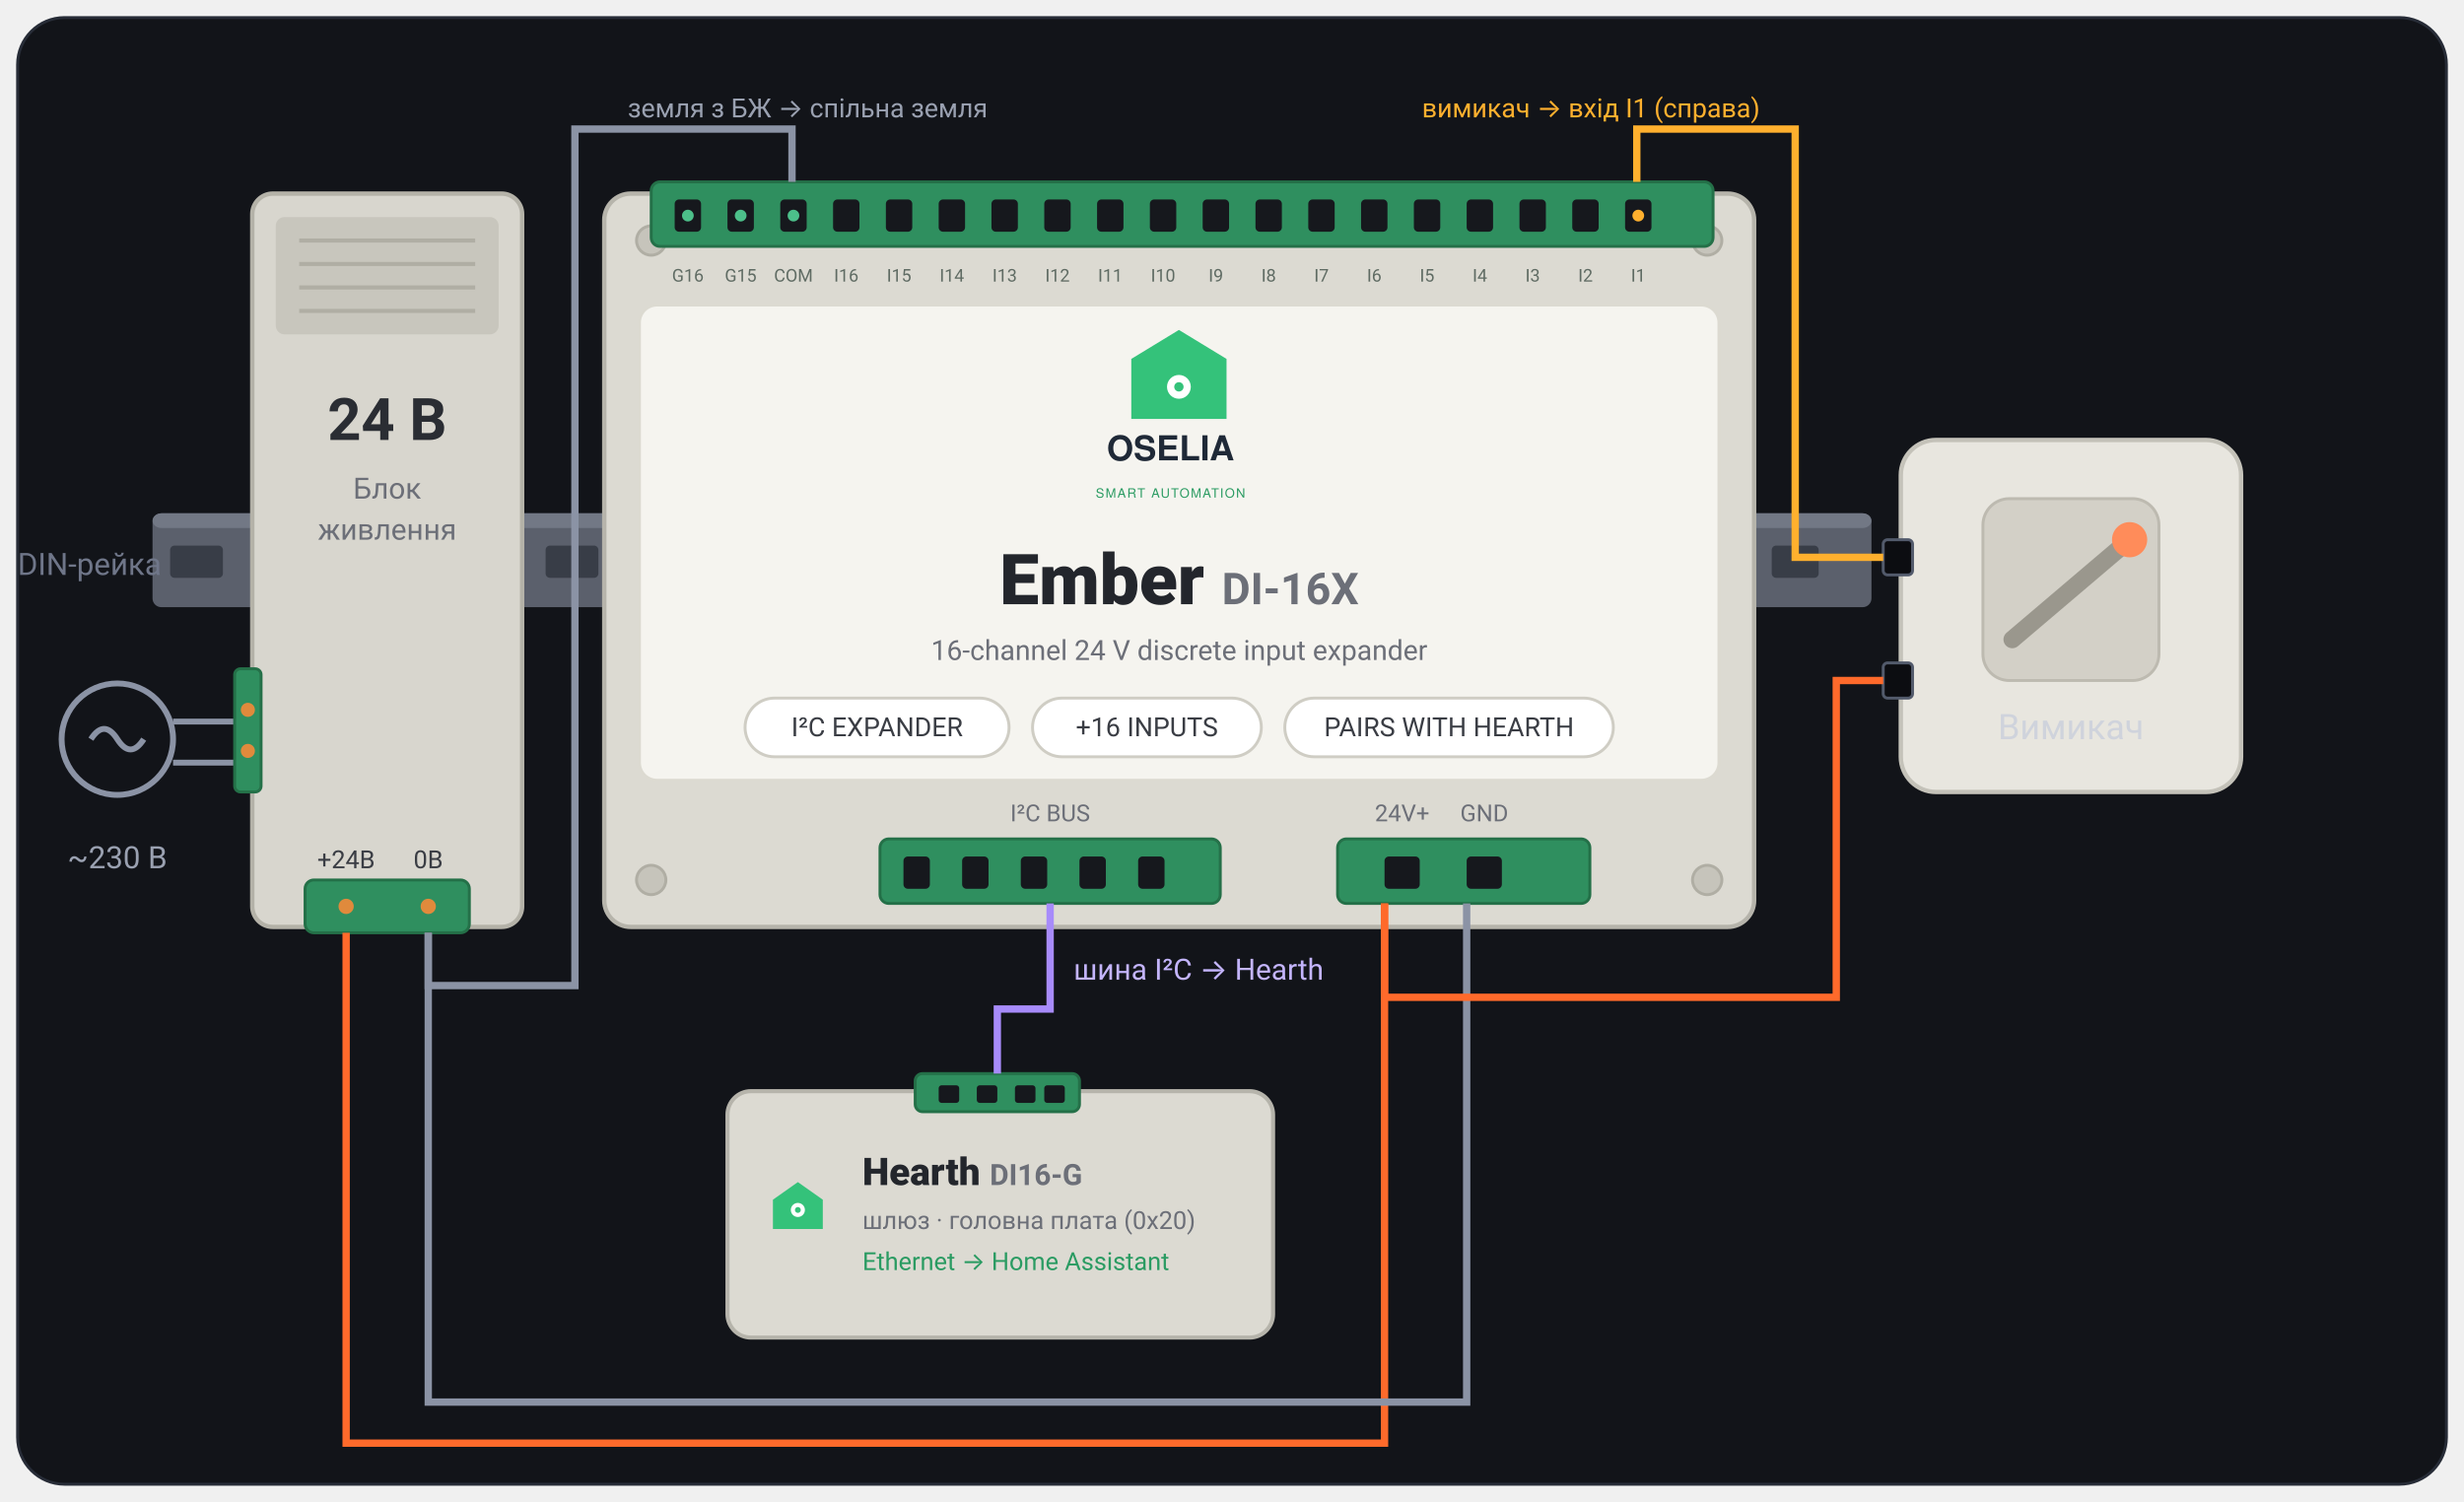
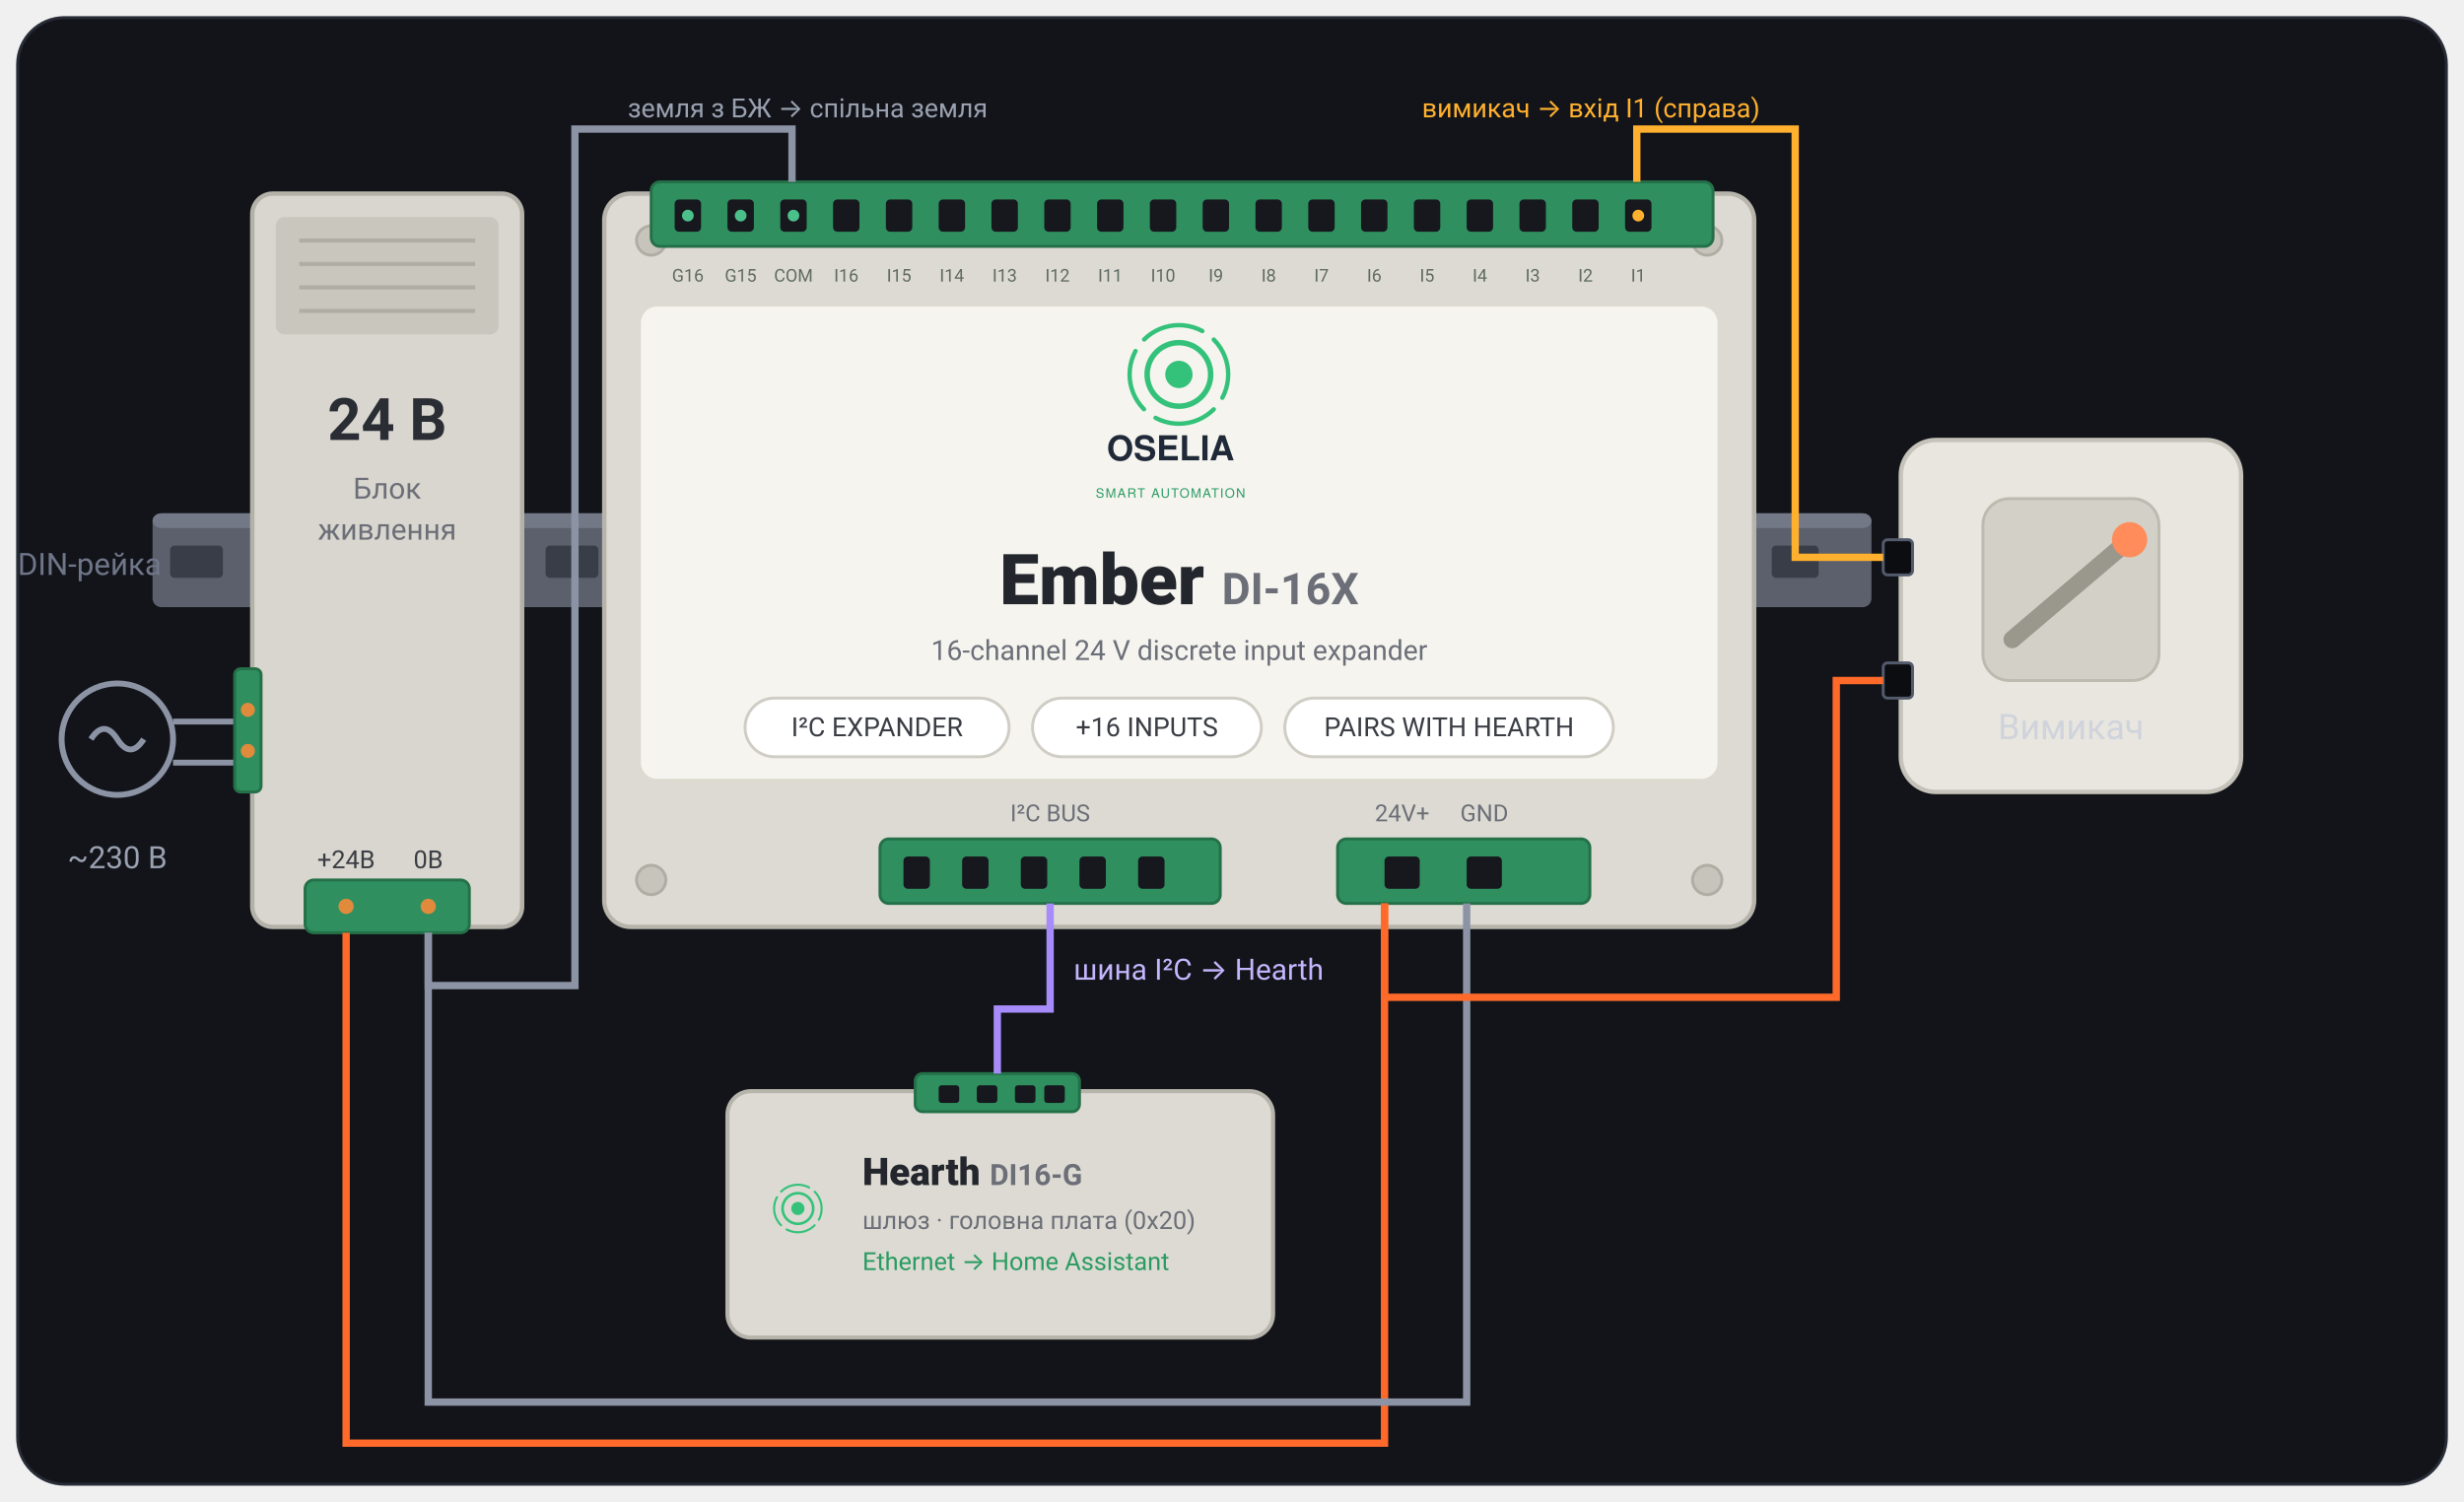
<svg xmlns="http://www.w3.org/2000/svg" viewBox="0 0 840 512" role="img" aria-label="Блок живлення 24 В, розширювач входів OSELIA Ember DI-16X і вимикач на DIN-рейці; шина I²C з'єднана зі шлюзом Hearth" font-family="ui-sans-serif, system-ui, -apple-system, Segoe UI, Roboto, sans-serif">
  <rect x="6" y="6" width="828" height="500" rx="16" fill="#121419" stroke="#262b36" />
  <g>
    <rect x="52" y="175" width="586" height="32" rx="3" fill="#5b606c" />
    <rect x="52" y="175" width="586" height="5" rx="3" fill="#727885" />
    <g fill="#383d47">
      <rect x="58" y="186" width="18" height="11" rx="1.5" />
      <rect x="186" y="186" width="18" height="11" rx="1.5" />
      <rect x="604" y="186" width="16" height="11" rx="1.5" />
    </g>
    <text x="6" y="196" font-size="10.5" fill="#6f7689">DIN-рейка</text>
  </g>
  <g>
    <circle cx="40" cy="252" r="19" fill="none" stroke="#8b93a5" stroke-width="2" />
    <path d="M31 252 q4.5 -7 9 0 t9 0" fill="none" stroke="#8b93a5" stroke-width="2" />
    <text x="40" y="296" font-size="10.5" fill="#9aa1b1" text-anchor="middle">~230 В</text>
    <path d="M59 246 H82" stroke="#8b93a5" stroke-width="2" />
    <path d="M59 260 H82" stroke="#8b93a5" stroke-width="2" />
  </g>
  <g>
    <rect x="86" y="66" width="92" height="250" rx="7" fill="#d8d6ce" stroke="#b4b2a8" stroke-width="1.5" />
    <rect x="94" y="74" width="76" height="40" rx="3" fill="#c8c6bd" />
    <g stroke="#b0aea4" stroke-width="1.4">
      <path d="M102 82 H162" />
      <path d="M102 90 H162" />
      <path d="M102 98 H162" />
      <path d="M102 106 H162" />
    </g>
    <text x="132" y="150" font-size="20" font-weight="700" fill="#2a2d33" text-anchor="middle">24 В</text>
    <text x="132" y="170" font-size="10" fill="#6c6f78" text-anchor="middle">Блок</text>
    <text x="132" y="184" font-size="10" fill="#6c6f78" text-anchor="middle">живлення</text>
    <rect x="80" y="228" width="9" height="42" rx="2" fill="#2f8f5f" stroke="#247048" />
    <circle cx="84.5" cy="242" r="2.4" fill="#e08a3c" />
    <circle cx="84.5" cy="256" r="2.4" fill="#e08a3c" />
    <rect x="104" y="300" width="56" height="18" rx="3" fill="#2f8f5f" stroke="#247048" />
    <circle cx="118" cy="309" r="2.6" fill="#e08a3c" />
    <circle cx="146" cy="309" r="2.6" fill="#e08a3c" />
    <text x="118" y="296" font-size="8.5" fill="#3a3d44" text-anchor="middle">+24В</text>
    <text x="146" y="296" font-size="8.5" fill="#3a3d44" text-anchor="middle">0В</text>
  </g>
  <g>
    <rect x="206" y="66" width="392" height="250" rx="9" fill="#dcdad2" stroke="#b6b4ab" stroke-width="1.5" />
    <g fill="#c6c4bb" stroke="#b0aea4">
      <circle cx="222" cy="82" r="5" />
      <circle cx="582" cy="82" r="5" />
      <circle cx="222" cy="300" r="5" />
      <circle cx="582" cy="300" r="5" />
    </g>
    <rect x="222" y="62" width="362" height="22" rx="3" fill="#2f8f5f" stroke="#247048" />
    <g fill="#16181d">
      <rect x="230" y="68" width="9" height="11" rx="1.5" />
      <rect x="248" y="68" width="9" height="11" rx="1.5" />
      <rect x="266" y="68" width="9" height="11" rx="1.5" />
      <rect x="284" y="68" width="9" height="11" rx="1.5" />
      <rect x="302" y="68" width="9" height="11" rx="1.5" />
      <rect x="320" y="68" width="9" height="11" rx="1.5" />
      <rect x="338" y="68" width="9" height="11" rx="1.5" />
      <rect x="356" y="68" width="9" height="11" rx="1.5" />
      <rect x="374" y="68" width="9" height="11" rx="1.5" />
      <rect x="392" y="68" width="9" height="11" rx="1.5" />
      <rect x="410" y="68" width="9" height="11" rx="1.5" />
      <rect x="428" y="68" width="9" height="11" rx="1.5" />
      <rect x="446" y="68" width="9" height="11" rx="1.5" />
      <rect x="464" y="68" width="9" height="11" rx="1.5" />
      <rect x="482" y="68" width="9" height="11" rx="1.5" />
      <rect x="500" y="68" width="9" height="11" rx="1.5" />
      <rect x="518" y="68" width="9" height="11" rx="1.5" />
      <rect x="536" y="68" width="9" height="11" rx="1.5" />
      <rect x="554" y="68" width="9" height="11" rx="1.5" />
    </g>
    <g fill="#4cc08a">
      <circle cx="234.5" cy="73.5" r="2" />
      <circle cx="252.5" cy="73.5" r="2" />
      <circle cx="270.5" cy="73.5" r="2" />
    </g>
    <circle cx="558.5" cy="73.5" r="2" fill="#ffb02e" />
    <g font-size="6" fill="#5f6b63" text-anchor="middle">
      <text x="234.5" y="96">G16</text>
      <text x="252.5" y="96">G15</text>
      <text x="270.5" y="96">COM</text>
      <text x="288.5" y="96">I16</text>
      <text x="306.5" y="96">I15</text>
      <text x="324.5" y="96">I14</text>
      <text x="342.5" y="96">I13</text>
      <text x="360.5" y="96">I12</text>
      <text x="378.5" y="96">I11</text>
      <text x="396.5" y="96">I10</text>
      <text x="414.5" y="96">I9</text>
      <text x="432.5" y="96">I8</text>
      <text x="450.5" y="96">I7</text>
      <text x="468.5" y="96">I6</text>
      <text x="486.5" y="96">I5</text>
      <text x="504.5" y="96">I4</text>
      <text x="522.5" y="96">I3</text>
      <text x="540.5" y="96">I2</text>
      <text x="558.5" y="96">I1</text>
    </g>
    <rect x="218" y="104" width="368" height="162" rx="6" fill="#f5f4ef" stroke="#dcdad1" />
    <svg x="342" y="110" width="120" height="61" viewBox="0 53 92 49" preserveAspectRatio="xMidYMid meet">
      <g transform="matrix(1 0 0 -1 0 172.91)">
-         <path d="M32.88,93.54 L58.96,93.54 L58.96,109.98 L45.92,117.92 L32.88,109.98 Z " fill="#34c27a" />
-         <circle cx="45.92" cy="102.33" r="3.26" fill="#ffffff" />
-         <circle cx="45.92" cy="102.33" r="1.28" fill="#34c27a" />
+         <g transform="translate(45.92,105.73) scale(0.3,-0.3)">
+           <circle r="45" fill="none" stroke="#34c27a" stroke-width="4" stroke-dasharray="57.5 13.2" stroke-linecap="round" transform="rotate(-45)" />
+           <circle r="29" fill="none" stroke="#34c27a" stroke-width="5" />
+           <circle r="12.5" fill="#34c27a" />
+         </g>
        <text transform="translate(26.17,82.20) scale(1,-1)" font-family="Helvetica, Arial, sans-serif" font-weight="bold" font-size="9.40" fill="#1f2937">OSELIA</text>
        <text transform="translate(23.14,72.00) scale(1,-1)" font-family="Helvetica, Arial, sans-serif" font-weight="normal" font-size="3.50" letter-spacing="0.35" fill="#2a9b62">SMART AUTOMATION</text>
      </g>
    </svg>
    <text x="402" y="206" font-size="24" font-weight="800" fill="#23262c" text-anchor="middle">Ember <tspan font-size="15" font-weight="600" fill="#6c6f78">DI-16X</tspan>
    </text>
    <text x="402" y="225" font-size="9.5" fill="#6c6f78" text-anchor="middle">16-channel 24 V discrete input expander</text>
    <g font-size="9" fill="#3a3d44" text-anchor="middle">
      <rect x="254" y="238" width="90" height="20" rx="10" fill="#fff" stroke="#cfcdc4" />
      <text x="299" y="251">I²C EXPANDER</text>
      <rect x="352" y="238" width="78" height="20" rx="10" fill="#fff" stroke="#cfcdc4" />
      <text x="391" y="251">+16 INPUTS</text>
      <rect x="438" y="238" width="112" height="20" rx="10" fill="#fff" stroke="#cfcdc4" />
      <text x="494" y="251">PAIRS WITH HEARTH</text>
    </g>
    <rect x="300" y="286" width="116" height="22" rx="3" fill="#2f8f5f" stroke="#247048" />
    <g fill="#16181d">
      <rect x="308" y="292" width="9" height="11" rx="1.5" />
      <rect x="328" y="292" width="9" height="11" rx="1.5" />
      <rect x="348" y="292" width="9" height="11" rx="1.5" />
      <rect x="368" y="292" width="9" height="11" rx="1.5" />
      <rect x="388" y="292" width="9" height="11" rx="1.5" />
    </g>
    <text x="358" y="280" font-size="8" fill="#6c6f78" text-anchor="middle">I²C BUS</text>
    <rect x="456" y="286" width="86" height="22" rx="3" fill="#2f8f5f" stroke="#247048" />
    <g fill="#16181d">
      <rect x="472" y="292" width="12" height="11" rx="1.5" />
      <rect x="500" y="292" width="12" height="11" rx="1.5" />
    </g>
    <text x="478" y="280" font-size="8" fill="#6c6f78" text-anchor="middle">24V+</text>
    <text x="506" y="280" font-size="8" fill="#6c6f78" text-anchor="middle">GND</text>
  </g>
  <g>
    <rect x="648" y="150" width="116" height="120" rx="12" fill="#e8e6df" stroke="#c4c2b9" stroke-width="1.5" />
    <rect x="676" y="170" width="60" height="62" rx="9" fill="#d3d0c7" stroke="#bdbab0" />
    <path d="M686 218 L726 184" stroke="#9a978d" stroke-width="6" stroke-linecap="round" />
    <circle cx="726" cy="184" r="6" fill="#ff8c5a" />
    <text x="706" y="252" font-size="12" fill="#cfd3dc" text-anchor="middle">Вимикач</text>
    <rect x="642" y="184" width="10" height="12" rx="1.5" fill="#0c0d11" stroke="#525a6b" />
    <rect x="642" y="226" width="10" height="12" rx="1.5" fill="#0c0d11" stroke="#525a6b" />
  </g>
  <g>
    <rect x="248" y="372" width="186" height="84" rx="8" fill="#dcdad2" stroke="#b6b4ab" stroke-width="1.4" />
    <rect x="312" y="366" width="56" height="13" rx="2.5" fill="#2f8f5f" stroke="#247048" />
    <g fill="#16181d">
      <rect x="320" y="370" width="7" height="6" rx="1" />
      <rect x="333" y="370" width="7" height="6" rx="1" />
      <rect x="346" y="370" width="7" height="6" rx="1" />
      <rect x="356" y="370" width="7" height="6" rx="1" />
    </g>
    <g transform="translate(272,412)">
-       <path d="M0 -9 L8.5 -3 L8.5 7 L-8.5 7 L-8.5 -3 Z" fill="#34c27a" />
-       <circle cx="0" cy="0.5" r="2.4" fill="#fff" />
-       <circle cx="0" cy="0.5" r="1" fill="#34c27a" />
+       <g transform="scale(0.18)">
+         <circle r="45" fill="none" stroke="#34c27a" stroke-width="4" stroke-dasharray="57.5 13.2" stroke-linecap="round" transform="rotate(-45)" />
+         <circle r="29" fill="none" stroke="#34c27a" stroke-width="5" />
+         <circle r="12.5" fill="#34c27a" />
+       </g>
    </g>
    <text x="294" y="404" font-size="13" font-weight="800" fill="#23262c">Hearth <tspan font-size="10" font-weight="600" fill="#6c6f78">DI16-G</tspan>
    </text>
    <text x="294" y="419" font-size="8.5" fill="#6c6f78">шлюз · головна плата (0x20)</text>
    <text x="294" y="433" font-size="8.5" fill="#2a9b62">Ethernet → Home Assistant</text>
  </g>
  <path d="M118 318 V492 H472 V308" fill="none" stroke="#ff6a2b" stroke-width="2.5" />
  <path d="M146 318 V478 H500 V308" fill="none" stroke="#8b93a5" stroke-width="2.5" />
  <path d="M472 308 V340 H626 V232 H642" fill="none" stroke="#ff6a2b" stroke-width="2.5" />
  <path d="M642 190 H612 V44 H558 V62" fill="none" stroke="#ffb02e" stroke-width="2.5" />
  <text x="600" y="40" font-size="9" fill="#ffb02e" text-anchor="end">вимикач → вхід I1 (справа)</text>
  <path d="M146 318 V336 H196 V44 H270 V62" fill="none" stroke="#8b93a5" stroke-width="2.5" />
  <text x="214" y="40" font-size="9" fill="#9aa1b1" text-anchor="start">земля з БЖ → спільна земля</text>
  <path d="M358 308 V344 H340 V366" fill="none" stroke="#a78bfa" stroke-width="2.5" />
  <text x="366" y="334" font-size="10" fill="#c4b5fd">шина I²C → Hearth</text>
</svg>
